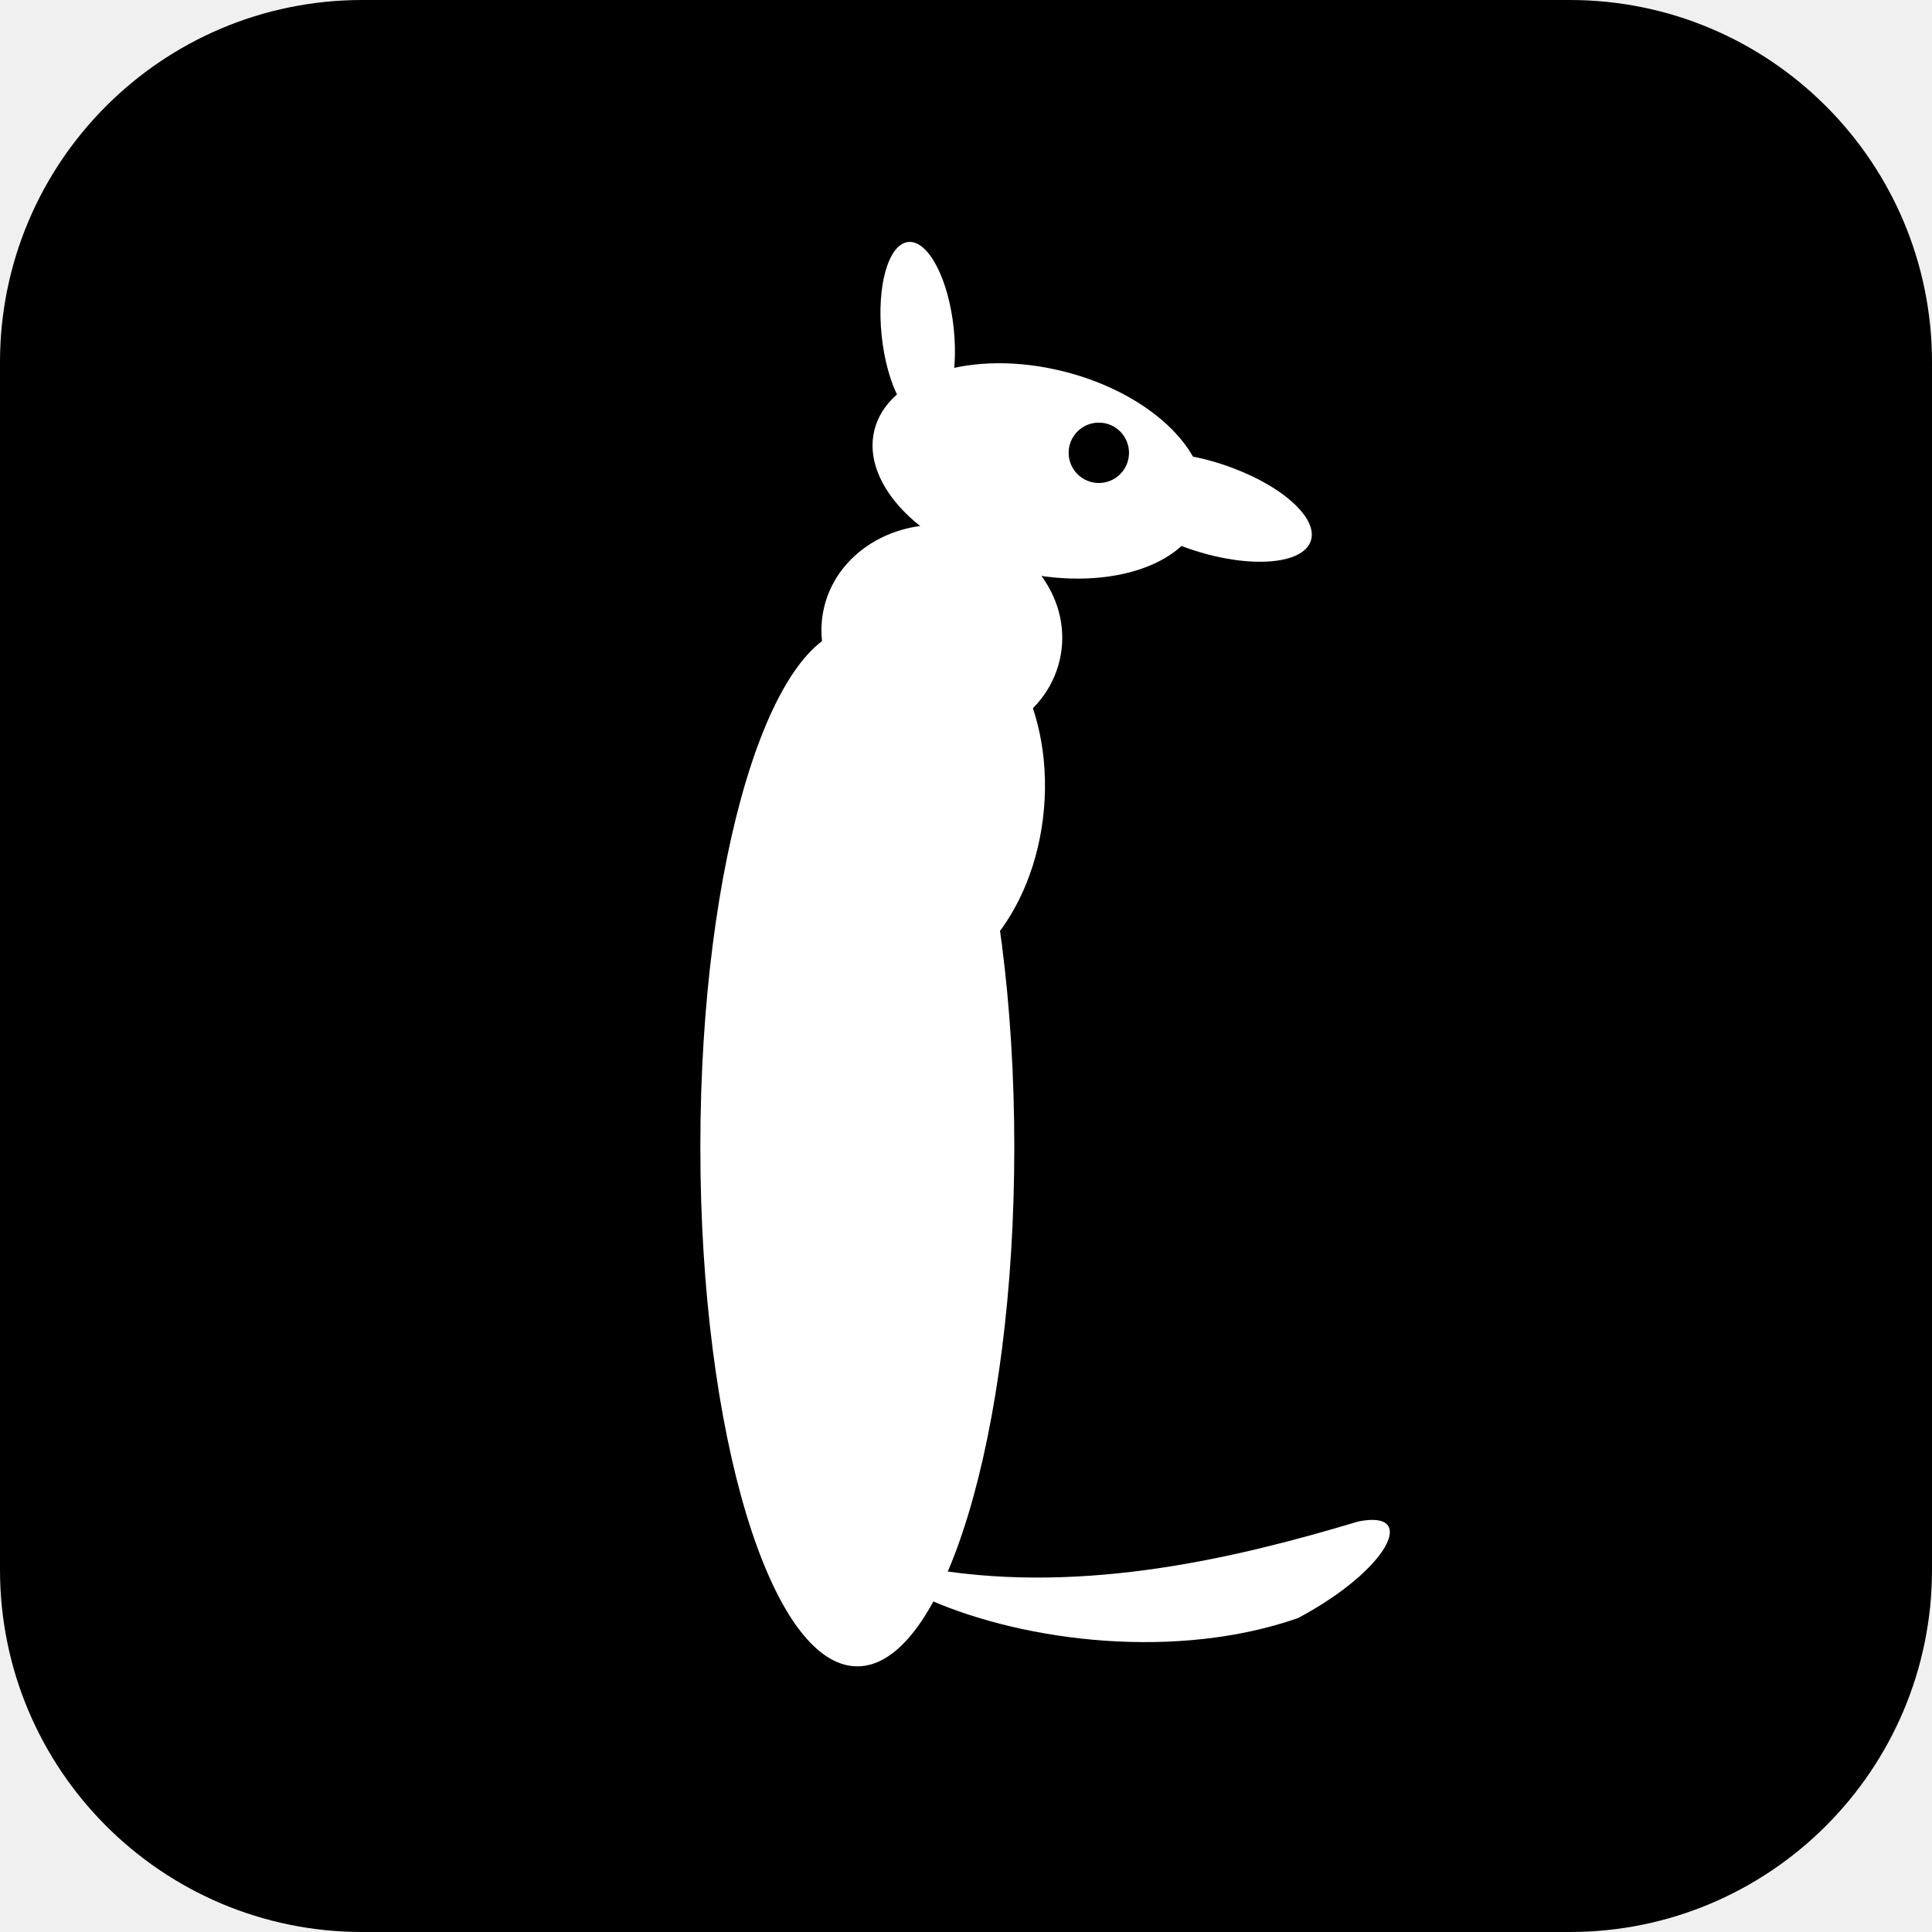
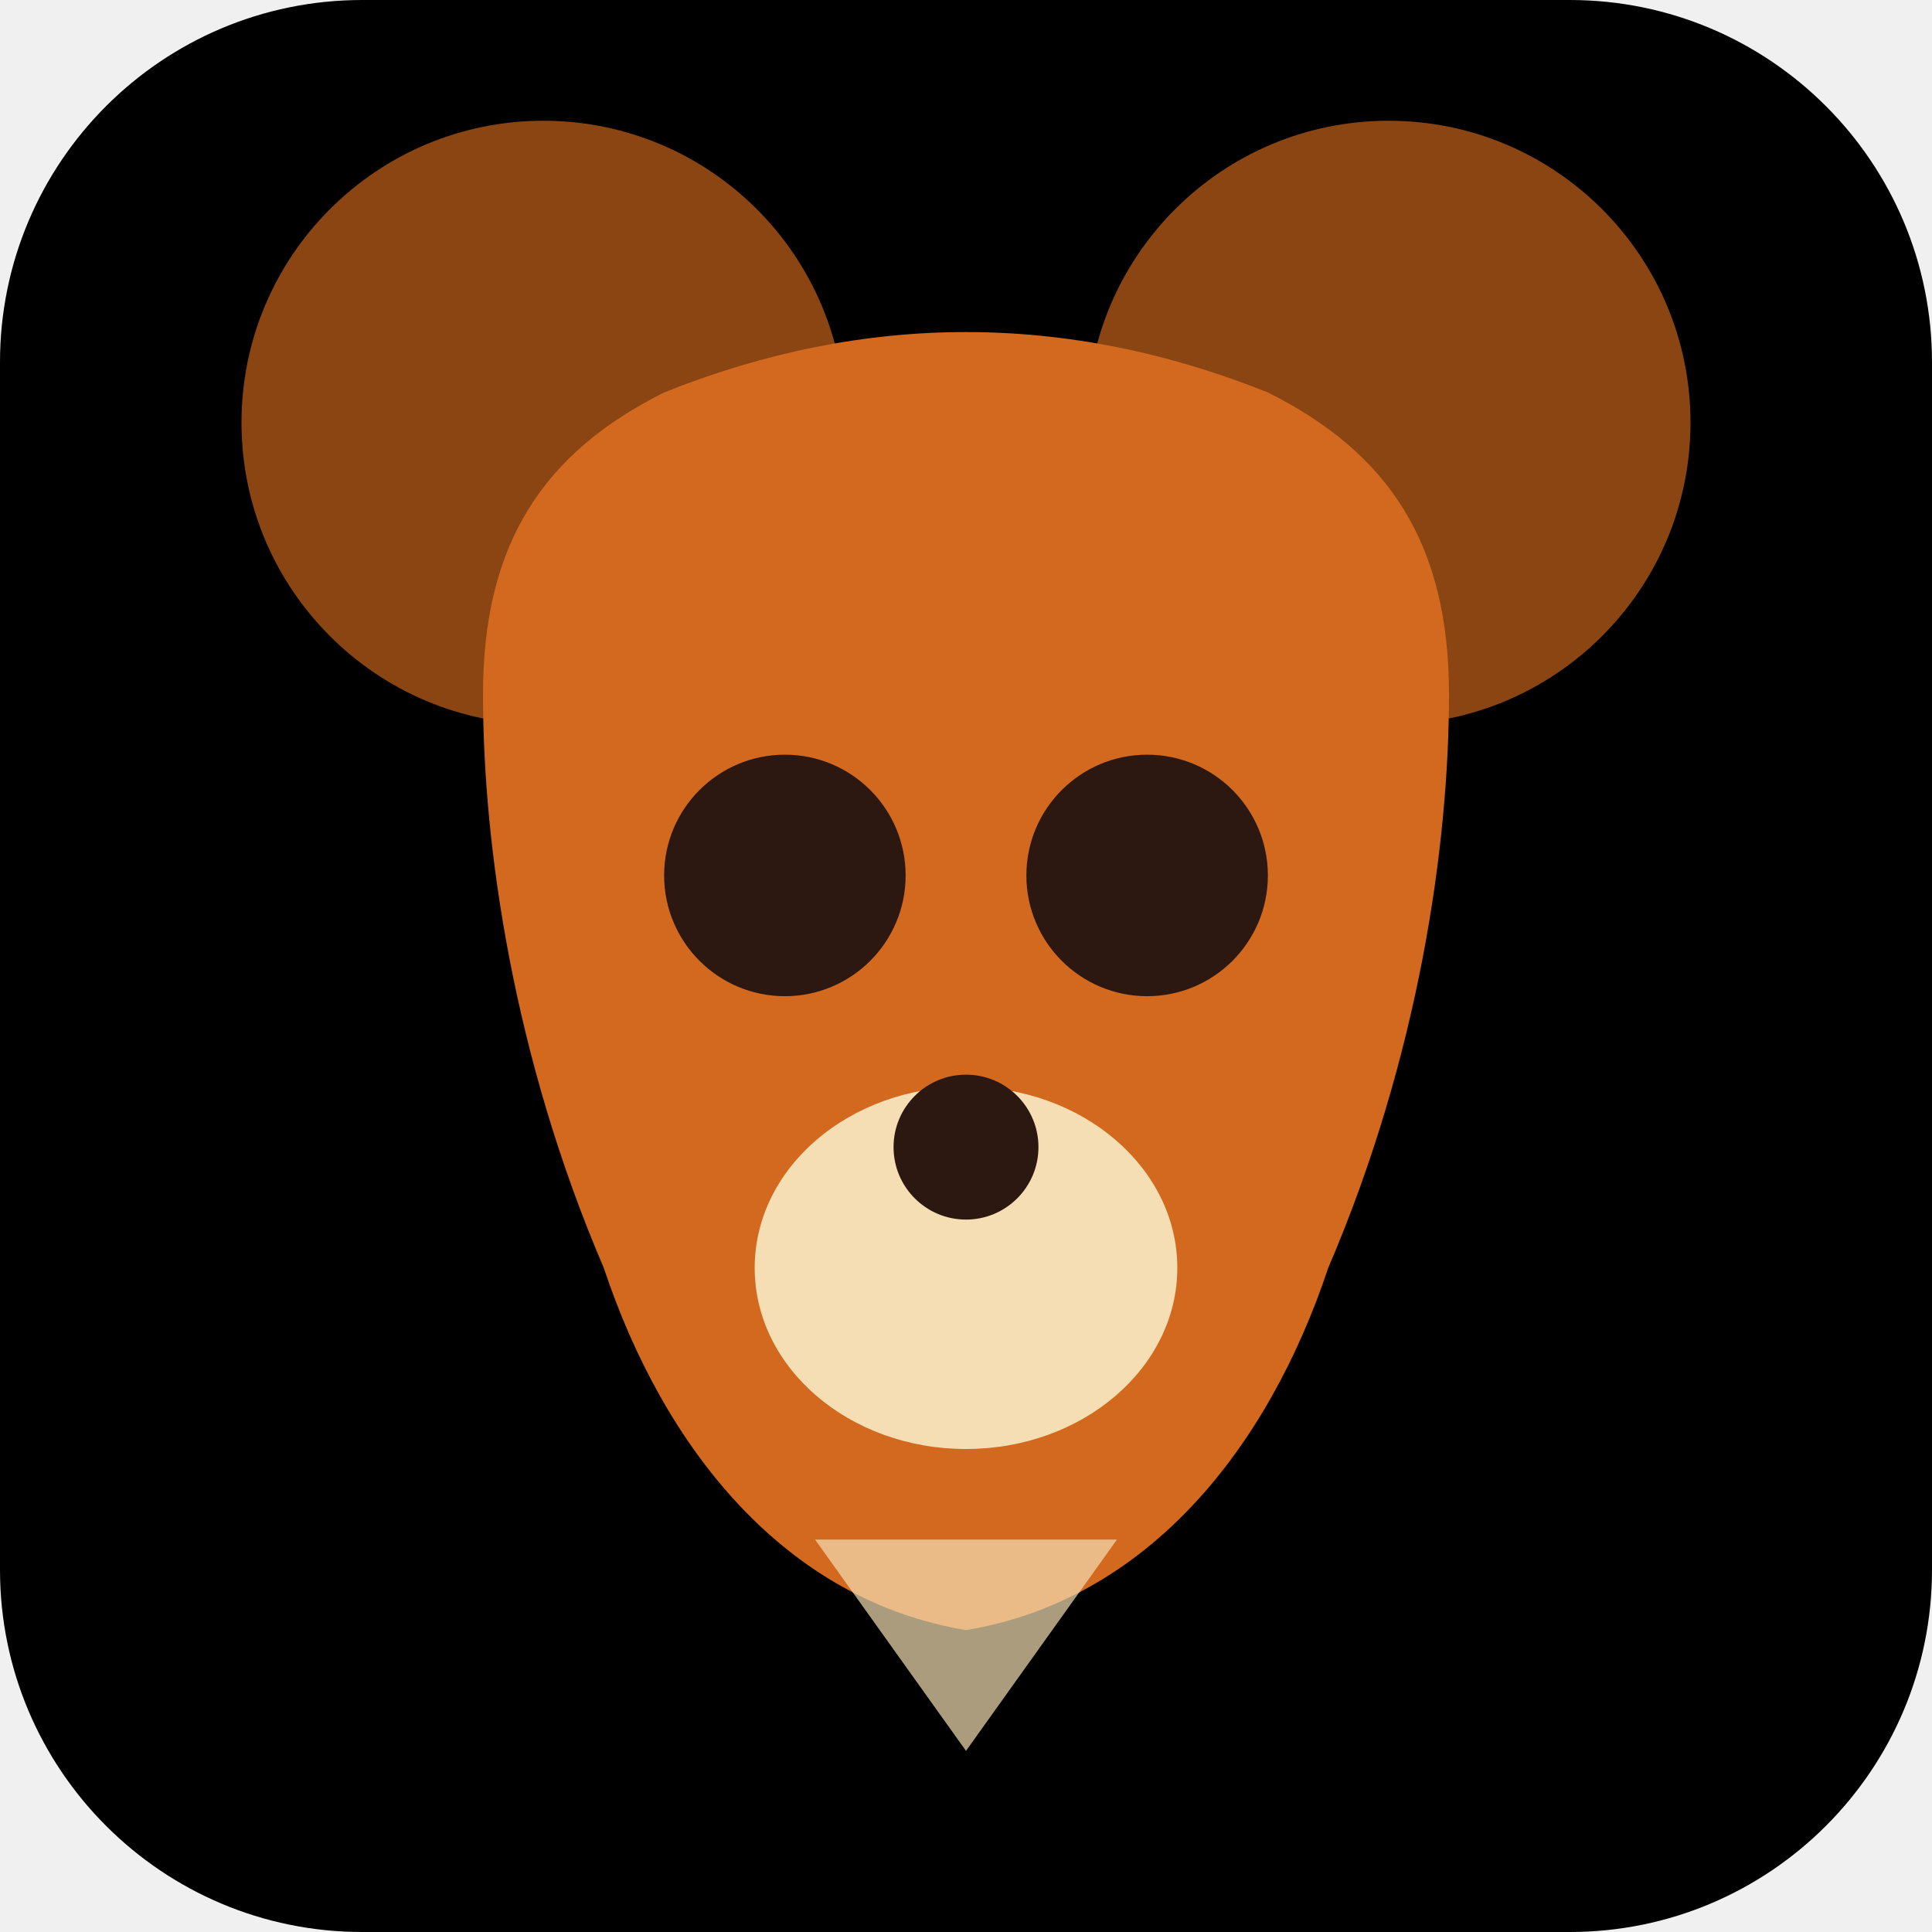
<svg xmlns="http://www.w3.org/2000/svg" viewBox="0 0 32 32">
-   <rect width="32" height="32" rx="6" fill="#000" />
-   <g fill="#fff">
-     <ellipse cx="14.2" cy="19" rx="2.6" ry="8.6" />
-     <ellipse cx="15" cy="13.2" rx="2.3" ry="3.2" transform="rotate(5 15 13.2)" />
-     <ellipse cx="15.6" cy="10.5" rx="2" ry="1.8" transform="rotate(10 15.6 10.5)" />
-     <ellipse cx="17.2" cy="7.8" rx="2.8" ry="1.7" transform="rotate(14 17.2 7.8)" />
-     <ellipse cx="20" cy="8.4" rx="1.8" ry="0.75" transform="rotate(18 20 8.4)" />
-     <ellipse cx="15.2" cy="5.5" rx="0.6" ry="1.5" transform="rotate(-6 15.2 5.5)" />
-     <path d="M 15.4,26.5 C 17,27.2 19.5,27.5 21.5,26.8 C 23,26 23.5,25 22.5,25.2 C 20.5,25.8 18,26.4 15.5,26 Z" />
+   <defs>
+     <clipPath id="fav-clip">
+       <rect width="32" height="32" rx="6" ry="6" />
+     </clipPath>
+   </defs>
+   <g clip-path="url(#fav-clip)">
+     <rect width="32" height="32" fill="#000" />
+     <circle cx="9" cy="7" r="5" fill="#8B4513" />
+     <circle cx="23" cy="7" r="5" fill="#8B4513" />
+     <path d="       M 16,27       C 13,26.5 11,24 10,21       C 8.5,17.5 8,14 8,11.5       C 8,9 9,7.5 11,6.5       Q 16,4.5 21,6.5       C 23,7.5 24,9 24,11.5       C 24,14 23.5,17.5 22,21       C 21,24 19,26.5 16,27       Z     " fill="#D2691E" />
+     <ellipse cx="16" cy="21" rx="3.5" ry="3" fill="#F5DEB3" />
+     <circle cx="13" cy="14.5" r="2" fill="#2C1810" />
+     <circle cx="19" cy="14.5" r="2" fill="#2C1810" />
+     <circle cx="16" cy="19" r="1.2" fill="#2C1810" />
+     <path d="M 13.5,25.5 L 16,29 L 18.5,25.5" fill="#F5DEB3" opacity="0.7" />
  </g>
-   <circle cx="18.2" cy="7.5" r="0.5" fill="#000" />
</svg>
